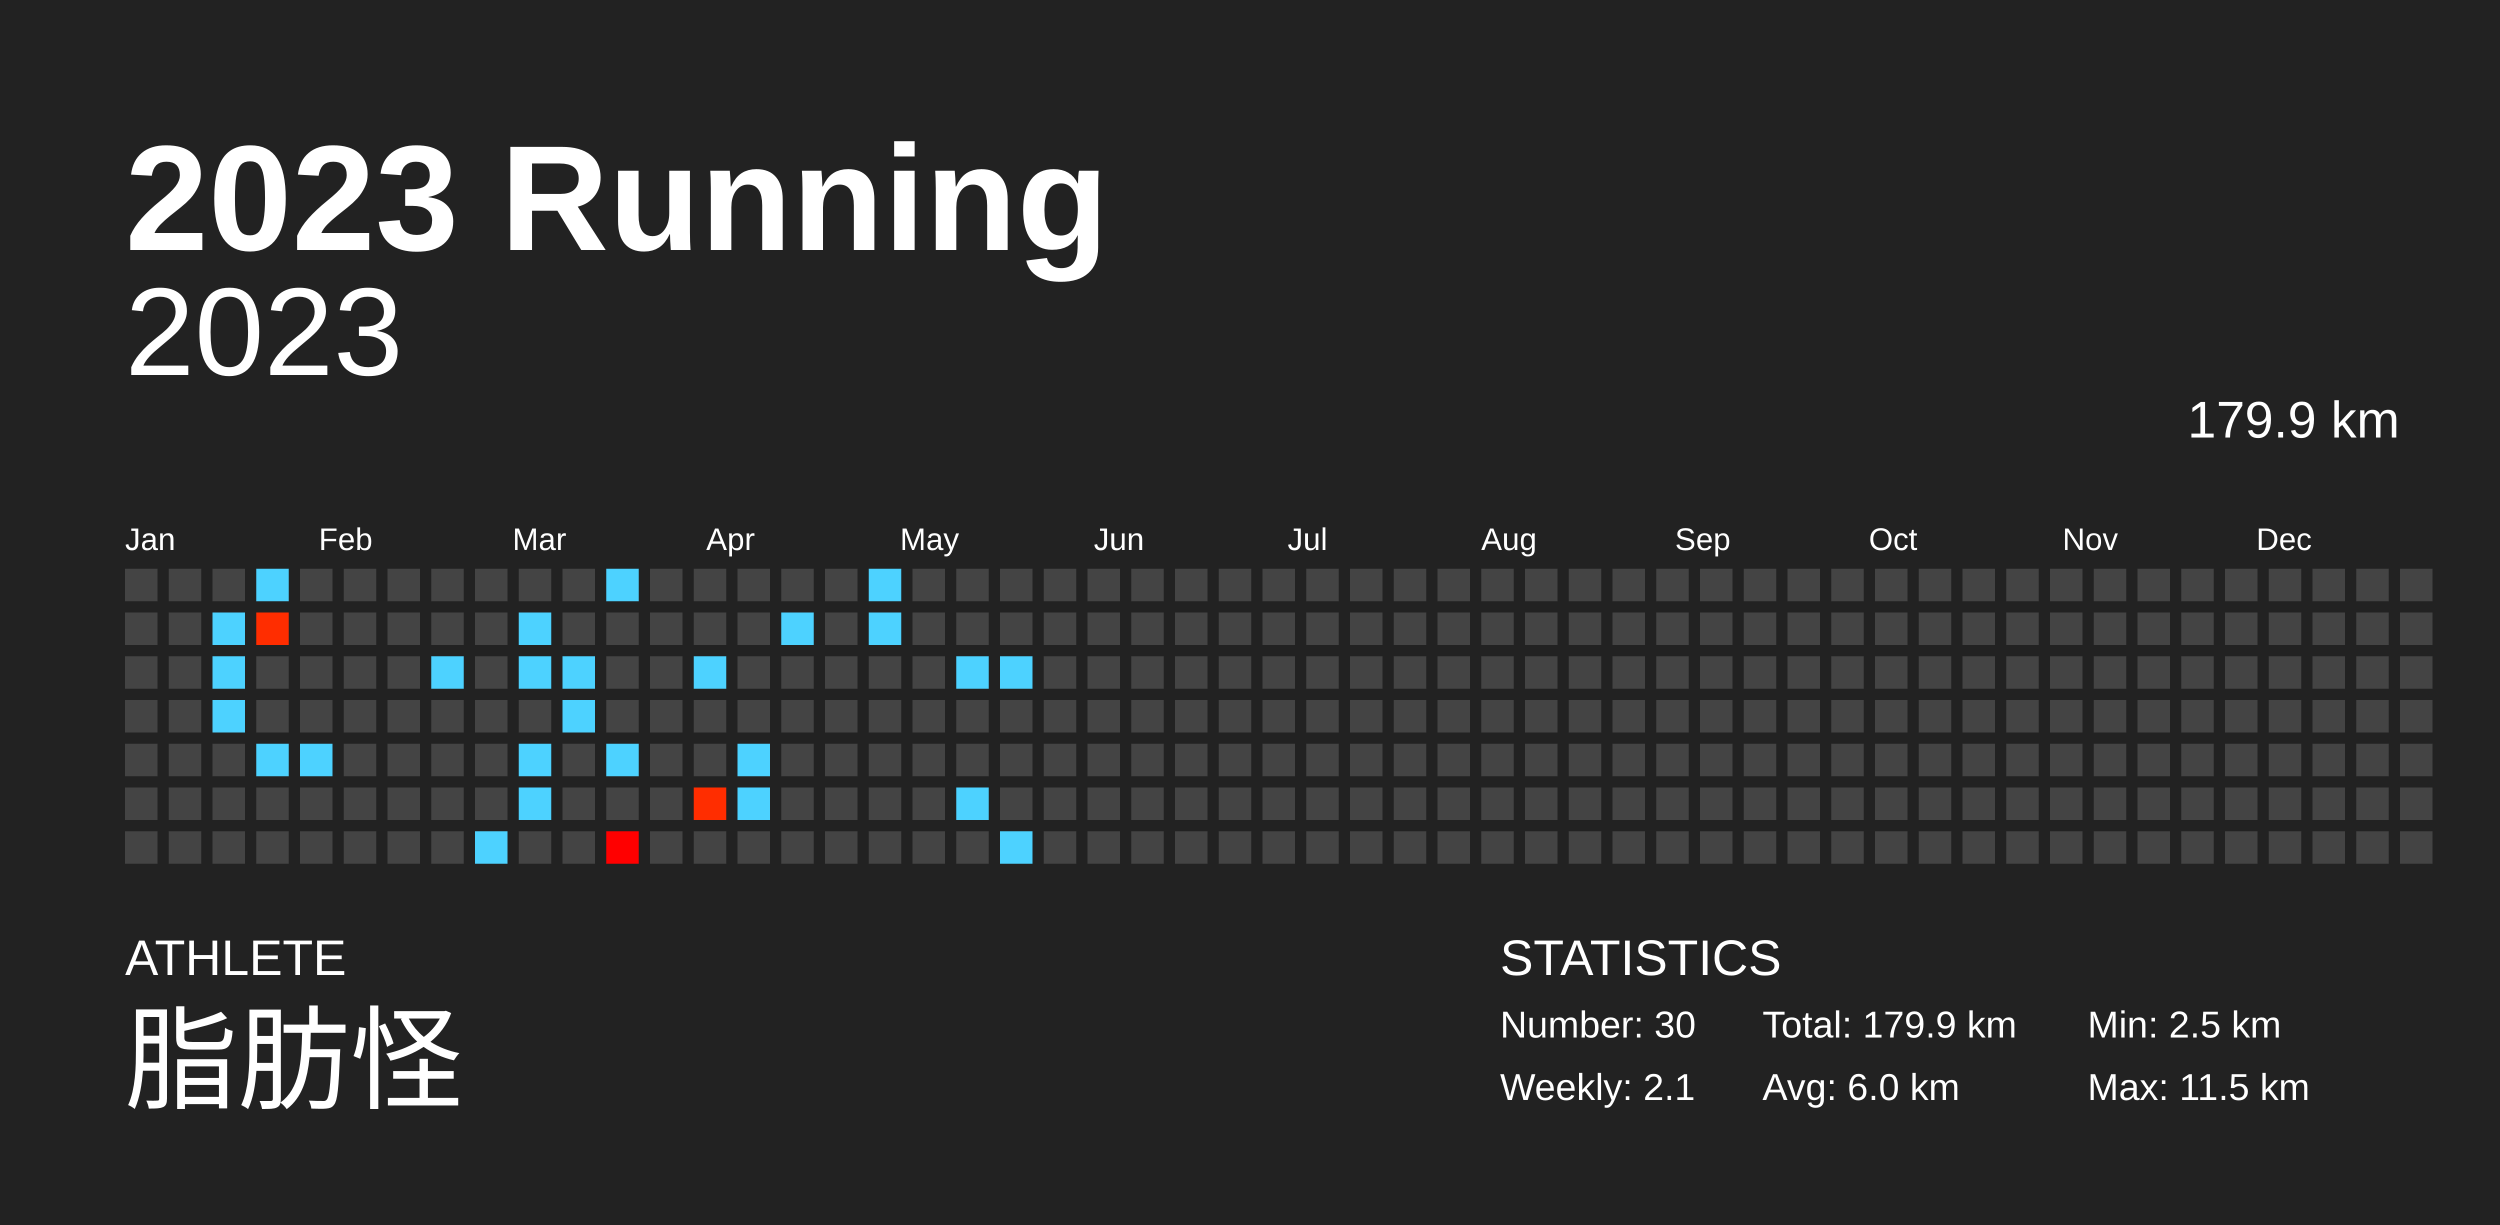
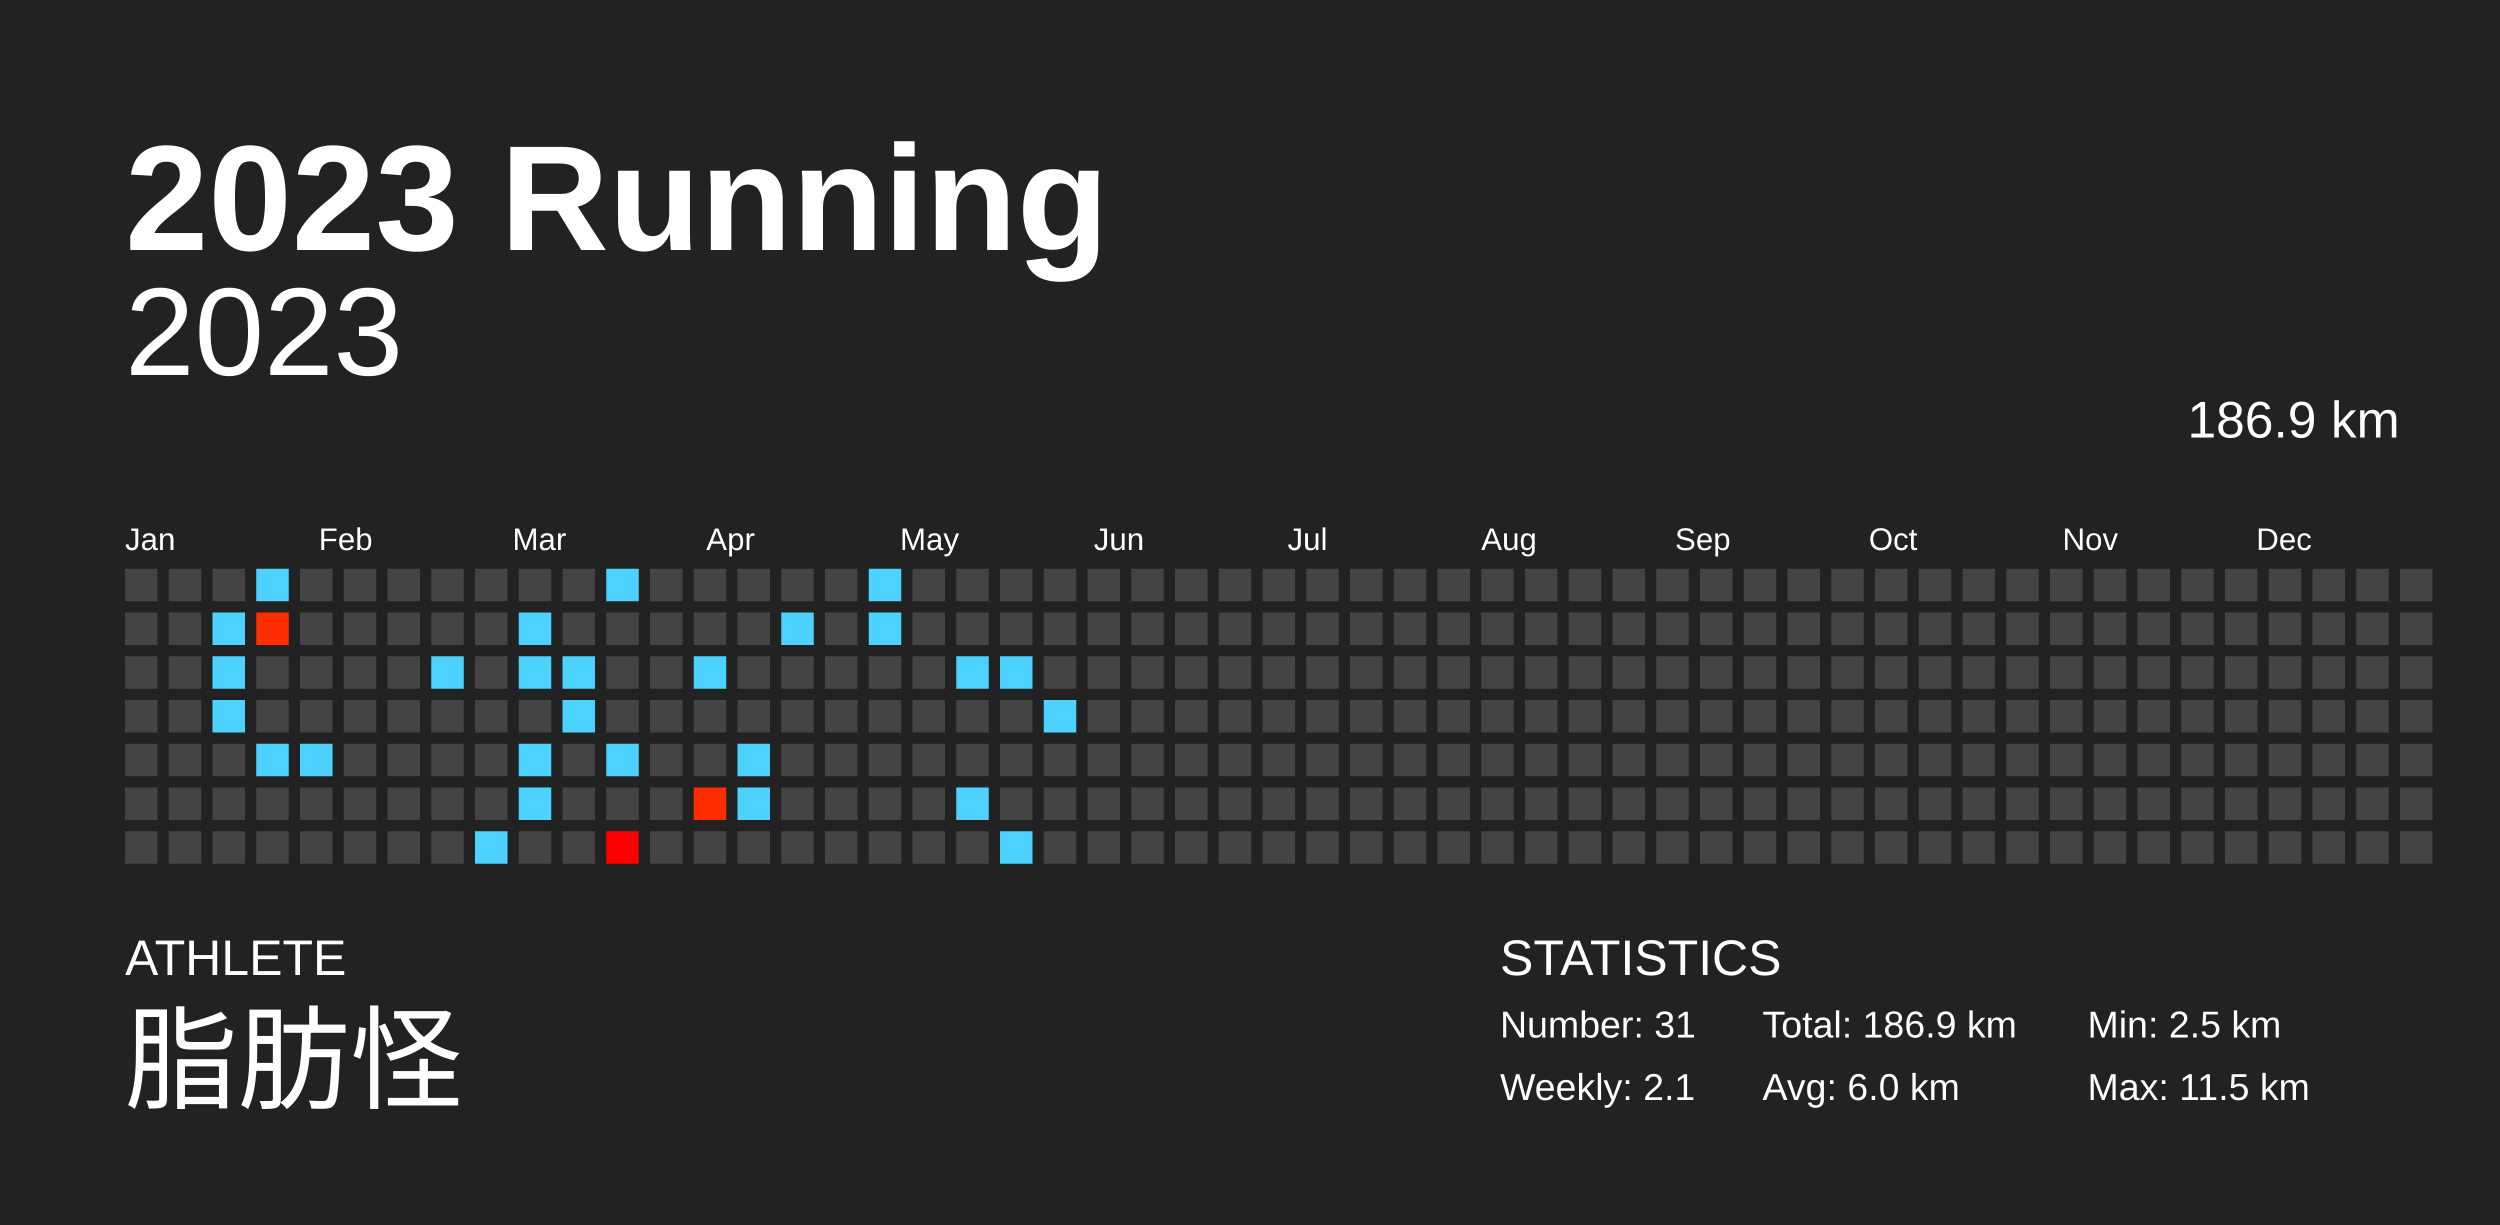
<svg xmlns="http://www.w3.org/2000/svg" baseProfile="full" height="98mm" version="1.1" viewBox="0,0,200,98" width="200mm">
  <defs />
  <rect fill="#222222" height="98" width="200" x="0" y="0" />
  <text fill="#FFFFFF" style="font-size:12px; font-family:Arial; font-weight:bold;" x="10" y="20">2023 Running</text>
  <text fill="#FFFFFF" style="font-size:4px; font-family:Arial" x="10" y="78">ATHLETE</text>
  <text fill="#FFFFFF" style="font-size:9px; font-family:Arial" x="10" y="88">脂肪怪</text>
  <text fill="#FFFFFF" style="font-size:4px; font-family:Arial" x="120" y="78">STATISTICS</text>
-   <text fill="#FFFFFF" style="font-size:3px; font-family:Arial" x="120" y="83">Number: 30</text>
+   <text fill="#FFFFFF" style="font-size:3px; font-family:Arial" x="120" y="83">Number: 31</text>
  <text fill="#FFFFFF" style="font-size:3px; font-family:Arial" x="120" y="88">Weekly: 2.1</text>
-   <text fill="#FFFFFF" style="font-size:3px; font-family:Arial" x="141" y="83">Total: 179.9 km</text>
+   <text fill="#FFFFFF" style="font-size:3px; font-family:Arial" x="141" y="83">Total: 186.9 km</text>
  <text fill="#FFFFFF" style="font-size:3px; font-family:Arial" x="141" y="88">Avg: 6.0 km</text>
  <text fill="#FFFFFF" style="font-size:3px; font-family:Arial" x="167" y="83">Min: 2.5 km</text>
  <text fill="#FFFFFF" style="font-size:3px; font-family:Arial" x="167" y="88">Max: 11.5 km</text>
  <text alignment-baseline="hanging" fill="#FFFFFF" style="font-size:10.0px; font-family:Arial;" x="10" y="30">2023</text>
-   <text alignment-baseline="hanging" fill="#FFFFFF" style="font-size:4.125px; font-family:Arial;" x="175" y="35">179.9 km</text>
+   <text alignment-baseline="hanging" fill="#FFFFFF" style="font-size:4.125px; font-family:Arial;" x="175" y="35">186.9 km</text>
  <text fill="#FFFFFF" style="font-size:2.5px; font-family:Arial" x="10.0" y="44">Jan</text>
  <text fill="#FFFFFF" style="font-size:2.5px; font-family:Arial" x="25.5" y="44">Feb</text>
  <text fill="#FFFFFF" style="font-size:2.5px; font-family:Arial" x="41.0" y="44">Mar</text>
  <text fill="#FFFFFF" style="font-size:2.5px; font-family:Arial" x="56.5" y="44">Apr</text>
  <text fill="#FFFFFF" style="font-size:2.5px; font-family:Arial" x="72.0" y="44">May</text>
  <text fill="#FFFFFF" style="font-size:2.5px; font-family:Arial" x="87.5" y="44">Jun</text>
  <text fill="#FFFFFF" style="font-size:2.5px; font-family:Arial" x="103.0" y="44">Jul</text>
  <text fill="#FFFFFF" style="font-size:2.5px; font-family:Arial" x="118.5" y="44">Aug</text>
  <text fill="#FFFFFF" style="font-size:2.5px; font-family:Arial" x="134.0" y="44">Sep</text>
  <text fill="#FFFFFF" style="font-size:2.5px; font-family:Arial" x="149.5" y="44">Oct</text>
  <text fill="#FFFFFF" style="font-size:2.5px; font-family:Arial" x="165.0" y="44">Nov</text>
  <text fill="#FFFFFF" style="font-size:2.5px; font-family:Arial" x="180.5" y="44">Dec</text>
  <rect fill="#444444" height="2.6" width="2.6" x="10.0" y="45.5" />
  <rect fill="#444444" height="2.6" width="2.6" x="10.0" y="49.0" />
  <rect fill="#444444" height="2.6" width="2.6" x="10.0" y="52.5" />
  <rect fill="#444444" height="2.6" width="2.6" x="10.0" y="56.0" />
  <rect fill="#444444" height="2.6" width="2.6" x="10.0" y="59.5" />
  <rect fill="#444444" height="2.6" width="2.6" x="10.0" y="63.0" />
  <rect fill="#444444" height="2.6" width="2.6" x="10.0" y="66.5" />
  <rect fill="#444444" height="2.6" width="2.6" x="13.5" y="45.5" />
  <rect fill="#444444" height="2.6" width="2.6" x="13.5" y="49.0" />
  <rect fill="#444444" height="2.6" width="2.6" x="13.5" y="52.5" />
  <rect fill="#444444" height="2.6" width="2.6" x="13.5" y="56.0" />
  <rect fill="#444444" height="2.6" width="2.6" x="13.5" y="59.5" />
  <rect fill="#444444" height="2.6" width="2.6" x="13.5" y="63.0" />
  <rect fill="#444444" height="2.6" width="2.6" x="13.5" y="66.5" />
  <rect fill="#444444" height="2.6" width="2.6" x="17.0" y="45.5" />
  <rect fill="#4dd2ff" height="2.6" width="2.6" x="17.0" y="49.0" />
  <rect fill="#4dd2ff" height="2.6" width="2.6" x="17.0" y="52.5" />
  <rect fill="#4dd2ff" height="2.6" width="2.6" x="17.0" y="56.0" />
  <rect fill="#444444" height="2.6" width="2.6" x="17.0" y="59.5" />
  <rect fill="#444444" height="2.6" width="2.6" x="17.0" y="63.0" />
  <rect fill="#444444" height="2.6" width="2.6" x="17.0" y="66.5" />
  <rect fill="#4dd2ff" height="2.6" width="2.6" x="20.5" y="45.5" />
  <rect fill="#ff2d00" height="2.6" width="2.6" x="20.5" y="49.0" />
  <rect fill="#444444" height="2.6" width="2.6" x="20.5" y="52.5" />
  <rect fill="#444444" height="2.6" width="2.6" x="20.5" y="56.0" />
  <rect fill="#4dd2ff" height="2.6" width="2.6" x="20.5" y="59.5" />
  <rect fill="#444444" height="2.6" width="2.6" x="20.5" y="63.0" />
  <rect fill="#444444" height="2.6" width="2.6" x="20.5" y="66.5" />
  <rect fill="#444444" height="2.6" width="2.6" x="24.0" y="45.5" />
  <rect fill="#444444" height="2.6" width="2.6" x="24.0" y="49.0" />
  <rect fill="#444444" height="2.6" width="2.6" x="24.0" y="52.5" />
  <rect fill="#444444" height="2.6" width="2.6" x="24.0" y="56.0" />
  <rect fill="#4dd2ff" height="2.6" width="2.6" x="24.0" y="59.5" />
  <rect fill="#444444" height="2.6" width="2.6" x="24.0" y="63.0" />
  <rect fill="#444444" height="2.6" width="2.6" x="24.0" y="66.5" />
  <rect fill="#444444" height="2.6" width="2.6" x="27.5" y="45.5" />
  <rect fill="#444444" height="2.6" width="2.6" x="27.5" y="49.0" />
  <rect fill="#444444" height="2.6" width="2.6" x="27.5" y="52.5" />
  <rect fill="#444444" height="2.6" width="2.6" x="27.5" y="56.0" />
  <rect fill="#444444" height="2.6" width="2.6" x="27.5" y="59.5" />
  <rect fill="#444444" height="2.6" width="2.6" x="27.5" y="63.0" />
  <rect fill="#444444" height="2.6" width="2.6" x="27.5" y="66.5" />
  <rect fill="#444444" height="2.6" width="2.6" x="31.0" y="45.5" />
  <rect fill="#444444" height="2.6" width="2.6" x="31.0" y="49.0" />
  <rect fill="#444444" height="2.6" width="2.6" x="31.0" y="52.5" />
  <rect fill="#444444" height="2.6" width="2.6" x="31.0" y="56.0" />
  <rect fill="#444444" height="2.6" width="2.6" x="31.0" y="59.5" />
  <rect fill="#444444" height="2.6" width="2.6" x="31.0" y="63.0" />
  <rect fill="#444444" height="2.6" width="2.6" x="31.0" y="66.5" />
  <rect fill="#444444" height="2.6" width="2.6" x="34.5" y="45.5" />
  <rect fill="#444444" height="2.6" width="2.6" x="34.5" y="49.0" />
  <rect fill="#4dd2ff" height="2.6" width="2.6" x="34.5" y="52.5" />
  <rect fill="#444444" height="2.6" width="2.6" x="34.5" y="56.0" />
  <rect fill="#444444" height="2.6" width="2.6" x="34.5" y="59.5" />
  <rect fill="#444444" height="2.6" width="2.6" x="34.5" y="63.0" />
  <rect fill="#444444" height="2.6" width="2.6" x="34.5" y="66.5" />
  <rect fill="#444444" height="2.6" width="2.6" x="38.0" y="45.5" />
  <rect fill="#444444" height="2.6" width="2.6" x="38.0" y="49.0" />
  <rect fill="#444444" height="2.6" width="2.6" x="38.0" y="52.5" />
  <rect fill="#444444" height="2.6" width="2.6" x="38.0" y="56.0" />
  <rect fill="#444444" height="2.6" width="2.6" x="38.0" y="59.5" />
  <rect fill="#444444" height="2.6" width="2.6" x="38.0" y="63.0" />
  <rect fill="#4dd2ff" height="2.6" width="2.6" x="38.0" y="66.5" />
  <rect fill="#444444" height="2.6" width="2.6" x="41.5" y="45.5" />
  <rect fill="#4dd2ff" height="2.6" width="2.6" x="41.5" y="49.0" />
  <rect fill="#4dd2ff" height="2.6" width="2.6" x="41.5" y="52.5" />
  <rect fill="#444444" height="2.6" width="2.6" x="41.5" y="56.0" />
  <rect fill="#4dd2ff" height="2.6" width="2.6" x="41.5" y="59.5" />
  <rect fill="#4dd2ff" height="2.6" width="2.6" x="41.5" y="63.0" />
  <rect fill="#444444" height="2.6" width="2.6" x="41.5" y="66.5" />
  <rect fill="#444444" height="2.6" width="2.6" x="45.0" y="45.5" />
  <rect fill="#444444" height="2.6" width="2.6" x="45.0" y="49.0" />
  <rect fill="#4dd2ff" height="2.6" width="2.6" x="45.0" y="52.5" />
  <rect fill="#4dd2ff" height="2.6" width="2.6" x="45.0" y="56.0" />
  <rect fill="#444444" height="2.6" width="2.6" x="45.0" y="59.5" />
  <rect fill="#444444" height="2.6" width="2.6" x="45.0" y="63.0" />
  <rect fill="#444444" height="2.6" width="2.6" x="45.0" y="66.5" />
  <rect fill="#4dd2ff" height="2.6" width="2.6" x="48.5" y="45.5" />
  <rect fill="#444444" height="2.6" width="2.6" x="48.5" y="49.0" />
  <rect fill="#444444" height="2.6" width="2.6" x="48.5" y="52.5" />
  <rect fill="#444444" height="2.6" width="2.6" x="48.5" y="56.0" />
  <rect fill="#4dd2ff" height="2.6" width="2.6" x="48.5" y="59.5" />
  <rect fill="#444444" height="2.6" width="2.6" x="48.5" y="63.0" />
  <rect fill="#ff0000" height="2.6" width="2.6" x="48.5" y="66.5" />
  <rect fill="#444444" height="2.6" width="2.6" x="52.0" y="45.5" />
  <rect fill="#444444" height="2.6" width="2.6" x="52.0" y="49.0" />
  <rect fill="#444444" height="2.6" width="2.6" x="52.0" y="52.5" />
  <rect fill="#444444" height="2.6" width="2.6" x="52.0" y="56.0" />
  <rect fill="#444444" height="2.6" width="2.6" x="52.0" y="59.5" />
  <rect fill="#444444" height="2.6" width="2.6" x="52.0" y="63.0" />
  <rect fill="#444444" height="2.6" width="2.6" x="52.0" y="66.5" />
  <rect fill="#444444" height="2.6" width="2.6" x="55.5" y="45.5" />
  <rect fill="#444444" height="2.6" width="2.6" x="55.5" y="49.0" />
  <rect fill="#4dd2ff" height="2.6" width="2.6" x="55.5" y="52.5" />
  <rect fill="#444444" height="2.6" width="2.6" x="55.5" y="56.0" />
  <rect fill="#444444" height="2.6" width="2.6" x="55.5" y="59.5" />
  <rect fill="#ff2d00" height="2.6" width="2.6" x="55.5" y="63.0" />
  <rect fill="#444444" height="2.6" width="2.6" x="55.5" y="66.5" />
  <rect fill="#444444" height="2.6" width="2.6" x="59.0" y="45.5" />
  <rect fill="#444444" height="2.6" width="2.6" x="59.0" y="49.0" />
  <rect fill="#444444" height="2.6" width="2.6" x="59.0" y="52.5" />
  <rect fill="#444444" height="2.6" width="2.6" x="59.0" y="56.0" />
  <rect fill="#4dd2ff" height="2.6" width="2.6" x="59.0" y="59.5" />
  <rect fill="#4dd2ff" height="2.6" width="2.6" x="59.0" y="63.0" />
  <rect fill="#444444" height="2.6" width="2.6" x="59.0" y="66.5" />
  <rect fill="#444444" height="2.6" width="2.6" x="62.5" y="45.5" />
  <rect fill="#4dd2ff" height="2.6" width="2.6" x="62.5" y="49.0" />
  <rect fill="#444444" height="2.6" width="2.6" x="62.5" y="52.5" />
  <rect fill="#444444" height="2.6" width="2.6" x="62.5" y="56.0" />
  <rect fill="#444444" height="2.6" width="2.6" x="62.5" y="59.5" />
  <rect fill="#444444" height="2.6" width="2.6" x="62.5" y="63.0" />
  <rect fill="#444444" height="2.6" width="2.6" x="62.5" y="66.5" />
  <rect fill="#444444" height="2.6" width="2.6" x="66.0" y="45.5" />
  <rect fill="#444444" height="2.6" width="2.6" x="66.0" y="49.0" />
  <rect fill="#444444" height="2.6" width="2.6" x="66.0" y="52.5" />
  <rect fill="#444444" height="2.6" width="2.6" x="66.0" y="56.0" />
  <rect fill="#444444" height="2.6" width="2.6" x="66.0" y="59.5" />
  <rect fill="#444444" height="2.6" width="2.6" x="66.0" y="63.0" />
  <rect fill="#444444" height="2.6" width="2.6" x="66.0" y="66.5" />
  <rect fill="#4dd2ff" height="2.6" width="2.6" x="69.5" y="45.5" />
  <rect fill="#4dd2ff" height="2.6" width="2.6" x="69.5" y="49.0" />
  <rect fill="#444444" height="2.6" width="2.6" x="69.5" y="52.5" />
  <rect fill="#444444" height="2.6" width="2.6" x="69.5" y="56.0" />
  <rect fill="#444444" height="2.6" width="2.6" x="69.5" y="59.5" />
  <rect fill="#444444" height="2.6" width="2.6" x="69.5" y="63.0" />
  <rect fill="#444444" height="2.6" width="2.6" x="69.5" y="66.5" />
  <rect fill="#444444" height="2.6" width="2.6" x="73.0" y="45.5" />
  <rect fill="#444444" height="2.6" width="2.6" x="73.0" y="49.0" />
  <rect fill="#444444" height="2.6" width="2.6" x="73.0" y="52.5" />
  <rect fill="#444444" height="2.6" width="2.6" x="73.0" y="56.0" />
  <rect fill="#444444" height="2.6" width="2.6" x="73.0" y="59.5" />
  <rect fill="#444444" height="2.6" width="2.6" x="73.0" y="63.0" />
  <rect fill="#444444" height="2.6" width="2.6" x="73.0" y="66.5" />
  <rect fill="#444444" height="2.6" width="2.6" x="76.5" y="45.5" />
  <rect fill="#444444" height="2.6" width="2.6" x="76.5" y="49.0" />
  <rect fill="#4dd2ff" height="2.6" width="2.6" x="76.5" y="52.5" />
  <rect fill="#444444" height="2.6" width="2.6" x="76.5" y="56.0" />
  <rect fill="#444444" height="2.6" width="2.6" x="76.5" y="59.5" />
  <rect fill="#4dd2ff" height="2.6" width="2.6" x="76.5" y="63.0" />
  <rect fill="#444444" height="2.6" width="2.6" x="76.5" y="66.5" />
  <rect fill="#444444" height="2.6" width="2.6" x="80.0" y="45.5" />
  <rect fill="#444444" height="2.6" width="2.6" x="80.0" y="49.0" />
  <rect fill="#4dd2ff" height="2.6" width="2.6" x="80.0" y="52.5" />
  <rect fill="#444444" height="2.6" width="2.6" x="80.0" y="56.0" />
  <rect fill="#444444" height="2.6" width="2.6" x="80.0" y="59.5" />
  <rect fill="#444444" height="2.6" width="2.6" x="80.0" y="63.0" />
  <rect fill="#4dd2ff" height="2.6" width="2.6" x="80.0" y="66.5" />
  <rect fill="#444444" height="2.6" width="2.6" x="83.5" y="45.5" />
  <rect fill="#444444" height="2.6" width="2.6" x="83.5" y="49.0" />
  <rect fill="#444444" height="2.6" width="2.6" x="83.5" y="52.5" />
-   <rect fill="#444444" height="2.6" width="2.6" x="83.5" y="56.0" />
+   <rect fill="#4dd2ff" height="2.6" width="2.6" x="83.5" y="56.0" />
  <rect fill="#444444" height="2.6" width="2.6" x="83.5" y="59.5" />
  <rect fill="#444444" height="2.6" width="2.6" x="83.5" y="63.0" />
  <rect fill="#444444" height="2.6" width="2.6" x="83.5" y="66.5" />
  <rect fill="#444444" height="2.6" width="2.6" x="87.0" y="45.5" />
  <rect fill="#444444" height="2.6" width="2.6" x="87.0" y="49.0" />
  <rect fill="#444444" height="2.6" width="2.6" x="87.0" y="52.5" />
  <rect fill="#444444" height="2.6" width="2.6" x="87.0" y="56.0" />
  <rect fill="#444444" height="2.6" width="2.6" x="87.0" y="59.5" />
  <rect fill="#444444" height="2.6" width="2.6" x="87.0" y="63.0" />
  <rect fill="#444444" height="2.6" width="2.6" x="87.0" y="66.5" />
  <rect fill="#444444" height="2.6" width="2.6" x="90.5" y="45.5" />
  <rect fill="#444444" height="2.6" width="2.6" x="90.5" y="49.0" />
  <rect fill="#444444" height="2.6" width="2.6" x="90.5" y="52.5" />
  <rect fill="#444444" height="2.6" width="2.6" x="90.5" y="56.0" />
  <rect fill="#444444" height="2.6" width="2.6" x="90.5" y="59.5" />
  <rect fill="#444444" height="2.6" width="2.6" x="90.5" y="63.0" />
  <rect fill="#444444" height="2.6" width="2.6" x="90.5" y="66.5" />
  <rect fill="#444444" height="2.6" width="2.6" x="94.0" y="45.5" />
  <rect fill="#444444" height="2.6" width="2.6" x="94.0" y="49.0" />
  <rect fill="#444444" height="2.6" width="2.6" x="94.0" y="52.5" />
  <rect fill="#444444" height="2.6" width="2.6" x="94.0" y="56.0" />
  <rect fill="#444444" height="2.6" width="2.6" x="94.0" y="59.5" />
  <rect fill="#444444" height="2.6" width="2.6" x="94.0" y="63.0" />
  <rect fill="#444444" height="2.6" width="2.6" x="94.0" y="66.5" />
  <rect fill="#444444" height="2.6" width="2.6" x="97.5" y="45.5" />
  <rect fill="#444444" height="2.6" width="2.6" x="97.5" y="49.0" />
  <rect fill="#444444" height="2.6" width="2.6" x="97.5" y="52.5" />
  <rect fill="#444444" height="2.6" width="2.6" x="97.5" y="56.0" />
  <rect fill="#444444" height="2.6" width="2.6" x="97.5" y="59.5" />
  <rect fill="#444444" height="2.6" width="2.6" x="97.5" y="63.0" />
  <rect fill="#444444" height="2.6" width="2.6" x="97.5" y="66.5" />
  <rect fill="#444444" height="2.6" width="2.6" x="101.0" y="45.5" />
  <rect fill="#444444" height="2.6" width="2.6" x="101.0" y="49.0" />
  <rect fill="#444444" height="2.6" width="2.6" x="101.0" y="52.5" />
  <rect fill="#444444" height="2.6" width="2.6" x="101.0" y="56.0" />
  <rect fill="#444444" height="2.6" width="2.6" x="101.0" y="59.5" />
  <rect fill="#444444" height="2.6" width="2.6" x="101.0" y="63.0" />
  <rect fill="#444444" height="2.6" width="2.6" x="101.0" y="66.5" />
  <rect fill="#444444" height="2.6" width="2.6" x="104.5" y="45.5" />
  <rect fill="#444444" height="2.6" width="2.6" x="104.5" y="49.0" />
  <rect fill="#444444" height="2.6" width="2.6" x="104.5" y="52.5" />
  <rect fill="#444444" height="2.6" width="2.6" x="104.5" y="56.0" />
  <rect fill="#444444" height="2.6" width="2.6" x="104.5" y="59.5" />
  <rect fill="#444444" height="2.6" width="2.6" x="104.5" y="63.0" />
  <rect fill="#444444" height="2.6" width="2.6" x="104.5" y="66.5" />
  <rect fill="#444444" height="2.6" width="2.6" x="108.0" y="45.5" />
  <rect fill="#444444" height="2.6" width="2.6" x="108.0" y="49.0" />
  <rect fill="#444444" height="2.6" width="2.6" x="108.0" y="52.5" />
  <rect fill="#444444" height="2.6" width="2.6" x="108.0" y="56.0" />
  <rect fill="#444444" height="2.6" width="2.6" x="108.0" y="59.5" />
  <rect fill="#444444" height="2.6" width="2.6" x="108.0" y="63.0" />
  <rect fill="#444444" height="2.6" width="2.6" x="108.0" y="66.5" />
  <rect fill="#444444" height="2.6" width="2.6" x="111.5" y="45.5" />
  <rect fill="#444444" height="2.6" width="2.6" x="111.5" y="49.0" />
  <rect fill="#444444" height="2.6" width="2.6" x="111.5" y="52.5" />
  <rect fill="#444444" height="2.6" width="2.6" x="111.5" y="56.0" />
  <rect fill="#444444" height="2.6" width="2.6" x="111.5" y="59.5" />
  <rect fill="#444444" height="2.6" width="2.6" x="111.5" y="63.0" />
  <rect fill="#444444" height="2.6" width="2.6" x="111.5" y="66.5" />
  <rect fill="#444444" height="2.6" width="2.6" x="115.0" y="45.5" />
  <rect fill="#444444" height="2.6" width="2.6" x="115.0" y="49.0" />
  <rect fill="#444444" height="2.6" width="2.6" x="115.0" y="52.5" />
  <rect fill="#444444" height="2.6" width="2.6" x="115.0" y="56.0" />
  <rect fill="#444444" height="2.6" width="2.6" x="115.0" y="59.5" />
  <rect fill="#444444" height="2.6" width="2.6" x="115.0" y="63.0" />
  <rect fill="#444444" height="2.6" width="2.6" x="115.0" y="66.5" />
  <rect fill="#444444" height="2.6" width="2.6" x="118.5" y="45.5" />
  <rect fill="#444444" height="2.6" width="2.6" x="118.5" y="49.0" />
  <rect fill="#444444" height="2.6" width="2.6" x="118.5" y="52.5" />
  <rect fill="#444444" height="2.6" width="2.6" x="118.5" y="56.0" />
  <rect fill="#444444" height="2.6" width="2.6" x="118.5" y="59.5" />
  <rect fill="#444444" height="2.6" width="2.6" x="118.5" y="63.0" />
  <rect fill="#444444" height="2.6" width="2.6" x="118.5" y="66.5" />
  <rect fill="#444444" height="2.6" width="2.6" x="122.0" y="45.5" />
  <rect fill="#444444" height="2.6" width="2.6" x="122.0" y="49.0" />
  <rect fill="#444444" height="2.6" width="2.6" x="122.0" y="52.5" />
  <rect fill="#444444" height="2.6" width="2.6" x="122.0" y="56.0" />
  <rect fill="#444444" height="2.6" width="2.6" x="122.0" y="59.5" />
  <rect fill="#444444" height="2.6" width="2.6" x="122.0" y="63.0" />
  <rect fill="#444444" height="2.6" width="2.6" x="122.0" y="66.5" />
  <rect fill="#444444" height="2.6" width="2.6" x="125.5" y="45.5" />
  <rect fill="#444444" height="2.6" width="2.6" x="125.5" y="49.0" />
  <rect fill="#444444" height="2.6" width="2.6" x="125.5" y="52.5" />
  <rect fill="#444444" height="2.6" width="2.6" x="125.5" y="56.0" />
  <rect fill="#444444" height="2.6" width="2.6" x="125.5" y="59.5" />
  <rect fill="#444444" height="2.6" width="2.6" x="125.5" y="63.0" />
  <rect fill="#444444" height="2.6" width="2.6" x="125.5" y="66.5" />
  <rect fill="#444444" height="2.6" width="2.6" x="129.0" y="45.5" />
  <rect fill="#444444" height="2.6" width="2.6" x="129.0" y="49.0" />
  <rect fill="#444444" height="2.6" width="2.6" x="129.0" y="52.5" />
  <rect fill="#444444" height="2.6" width="2.6" x="129.0" y="56.0" />
  <rect fill="#444444" height="2.6" width="2.6" x="129.0" y="59.5" />
  <rect fill="#444444" height="2.6" width="2.6" x="129.0" y="63.0" />
  <rect fill="#444444" height="2.6" width="2.6" x="129.0" y="66.5" />
  <rect fill="#444444" height="2.6" width="2.6" x="132.5" y="45.5" />
  <rect fill="#444444" height="2.6" width="2.6" x="132.5" y="49.0" />
  <rect fill="#444444" height="2.6" width="2.6" x="132.5" y="52.5" />
  <rect fill="#444444" height="2.6" width="2.6" x="132.5" y="56.0" />
  <rect fill="#444444" height="2.6" width="2.6" x="132.5" y="59.5" />
  <rect fill="#444444" height="2.6" width="2.6" x="132.5" y="63.0" />
  <rect fill="#444444" height="2.6" width="2.6" x="132.5" y="66.5" />
  <rect fill="#444444" height="2.6" width="2.6" x="136.0" y="45.5" />
  <rect fill="#444444" height="2.6" width="2.6" x="136.0" y="49.0" />
  <rect fill="#444444" height="2.6" width="2.6" x="136.0" y="52.5" />
  <rect fill="#444444" height="2.6" width="2.6" x="136.0" y="56.0" />
  <rect fill="#444444" height="2.6" width="2.6" x="136.0" y="59.5" />
  <rect fill="#444444" height="2.6" width="2.6" x="136.0" y="63.0" />
  <rect fill="#444444" height="2.6" width="2.6" x="136.0" y="66.5" />
  <rect fill="#444444" height="2.6" width="2.6" x="139.5" y="45.5" />
  <rect fill="#444444" height="2.6" width="2.6" x="139.5" y="49.0" />
  <rect fill="#444444" height="2.6" width="2.6" x="139.5" y="52.5" />
  <rect fill="#444444" height="2.6" width="2.6" x="139.5" y="56.0" />
  <rect fill="#444444" height="2.6" width="2.6" x="139.5" y="59.5" />
  <rect fill="#444444" height="2.6" width="2.6" x="139.5" y="63.0" />
  <rect fill="#444444" height="2.6" width="2.6" x="139.5" y="66.5" />
  <rect fill="#444444" height="2.6" width="2.6" x="143.0" y="45.5" />
  <rect fill="#444444" height="2.6" width="2.6" x="143.0" y="49.0" />
  <rect fill="#444444" height="2.6" width="2.6" x="143.0" y="52.5" />
  <rect fill="#444444" height="2.6" width="2.6" x="143.0" y="56.0" />
  <rect fill="#444444" height="2.6" width="2.6" x="143.0" y="59.5" />
  <rect fill="#444444" height="2.6" width="2.6" x="143.0" y="63.0" />
  <rect fill="#444444" height="2.6" width="2.6" x="143.0" y="66.5" />
  <rect fill="#444444" height="2.6" width="2.6" x="146.5" y="45.5" />
  <rect fill="#444444" height="2.6" width="2.6" x="146.5" y="49.0" />
  <rect fill="#444444" height="2.6" width="2.6" x="146.5" y="52.5" />
  <rect fill="#444444" height="2.6" width="2.6" x="146.5" y="56.0" />
  <rect fill="#444444" height="2.6" width="2.6" x="146.5" y="59.5" />
  <rect fill="#444444" height="2.6" width="2.6" x="146.5" y="63.0" />
  <rect fill="#444444" height="2.6" width="2.6" x="146.5" y="66.5" />
  <rect fill="#444444" height="2.6" width="2.6" x="150.0" y="45.5" />
  <rect fill="#444444" height="2.6" width="2.6" x="150.0" y="49.0" />
  <rect fill="#444444" height="2.6" width="2.6" x="150.0" y="52.5" />
  <rect fill="#444444" height="2.6" width="2.6" x="150.0" y="56.0" />
  <rect fill="#444444" height="2.6" width="2.6" x="150.0" y="59.5" />
  <rect fill="#444444" height="2.6" width="2.6" x="150.0" y="63.0" />
  <rect fill="#444444" height="2.6" width="2.6" x="150.0" y="66.5" />
  <rect fill="#444444" height="2.6" width="2.6" x="153.5" y="45.5" />
  <rect fill="#444444" height="2.6" width="2.6" x="153.5" y="49.0" />
  <rect fill="#444444" height="2.6" width="2.6" x="153.5" y="52.5" />
  <rect fill="#444444" height="2.6" width="2.6" x="153.5" y="56.0" />
  <rect fill="#444444" height="2.6" width="2.6" x="153.5" y="59.5" />
  <rect fill="#444444" height="2.6" width="2.6" x="153.5" y="63.0" />
  <rect fill="#444444" height="2.6" width="2.6" x="153.5" y="66.5" />
  <rect fill="#444444" height="2.6" width="2.6" x="157.0" y="45.5" />
  <rect fill="#444444" height="2.6" width="2.6" x="157.0" y="49.0" />
  <rect fill="#444444" height="2.6" width="2.6" x="157.0" y="52.5" />
  <rect fill="#444444" height="2.6" width="2.6" x="157.0" y="56.0" />
  <rect fill="#444444" height="2.6" width="2.6" x="157.0" y="59.5" />
  <rect fill="#444444" height="2.6" width="2.6" x="157.0" y="63.0" />
  <rect fill="#444444" height="2.6" width="2.6" x="157.0" y="66.5" />
  <rect fill="#444444" height="2.6" width="2.6" x="160.5" y="45.5" />
  <rect fill="#444444" height="2.6" width="2.6" x="160.5" y="49.0" />
  <rect fill="#444444" height="2.6" width="2.6" x="160.5" y="52.5" />
  <rect fill="#444444" height="2.6" width="2.6" x="160.5" y="56.0" />
  <rect fill="#444444" height="2.6" width="2.6" x="160.5" y="59.5" />
  <rect fill="#444444" height="2.6" width="2.6" x="160.5" y="63.0" />
  <rect fill="#444444" height="2.6" width="2.6" x="160.5" y="66.5" />
  <rect fill="#444444" height="2.6" width="2.6" x="164.0" y="45.5" />
  <rect fill="#444444" height="2.6" width="2.6" x="164.0" y="49.0" />
  <rect fill="#444444" height="2.6" width="2.6" x="164.0" y="52.5" />
  <rect fill="#444444" height="2.6" width="2.6" x="164.0" y="56.0" />
  <rect fill="#444444" height="2.6" width="2.6" x="164.0" y="59.5" />
  <rect fill="#444444" height="2.6" width="2.6" x="164.0" y="63.0" />
  <rect fill="#444444" height="2.6" width="2.6" x="164.0" y="66.5" />
  <rect fill="#444444" height="2.6" width="2.6" x="167.5" y="45.5" />
  <rect fill="#444444" height="2.6" width="2.6" x="167.5" y="49.0" />
  <rect fill="#444444" height="2.6" width="2.6" x="167.5" y="52.5" />
  <rect fill="#444444" height="2.6" width="2.6" x="167.5" y="56.0" />
  <rect fill="#444444" height="2.6" width="2.6" x="167.5" y="59.5" />
  <rect fill="#444444" height="2.6" width="2.6" x="167.5" y="63.0" />
  <rect fill="#444444" height="2.6" width="2.6" x="167.5" y="66.5" />
  <rect fill="#444444" height="2.6" width="2.6" x="171.0" y="45.5" />
  <rect fill="#444444" height="2.6" width="2.6" x="171.0" y="49.0" />
  <rect fill="#444444" height="2.6" width="2.6" x="171.0" y="52.5" />
  <rect fill="#444444" height="2.6" width="2.6" x="171.0" y="56.0" />
  <rect fill="#444444" height="2.6" width="2.6" x="171.0" y="59.5" />
  <rect fill="#444444" height="2.6" width="2.6" x="171.0" y="63.0" />
  <rect fill="#444444" height="2.6" width="2.6" x="171.0" y="66.5" />
  <rect fill="#444444" height="2.6" width="2.6" x="174.5" y="45.5" />
  <rect fill="#444444" height="2.6" width="2.6" x="174.5" y="49.0" />
  <rect fill="#444444" height="2.6" width="2.6" x="174.5" y="52.5" />
  <rect fill="#444444" height="2.6" width="2.6" x="174.5" y="56.0" />
  <rect fill="#444444" height="2.6" width="2.6" x="174.5" y="59.5" />
  <rect fill="#444444" height="2.6" width="2.6" x="174.5" y="63.0" />
  <rect fill="#444444" height="2.6" width="2.6" x="174.5" y="66.5" />
  <rect fill="#444444" height="2.6" width="2.6" x="178.0" y="45.5" />
  <rect fill="#444444" height="2.6" width="2.6" x="178.0" y="49.0" />
  <rect fill="#444444" height="2.6" width="2.6" x="178.0" y="52.5" />
  <rect fill="#444444" height="2.6" width="2.6" x="178.0" y="56.0" />
  <rect fill="#444444" height="2.6" width="2.6" x="178.0" y="59.5" />
  <rect fill="#444444" height="2.6" width="2.6" x="178.0" y="63.0" />
  <rect fill="#444444" height="2.6" width="2.6" x="178.0" y="66.5" />
  <rect fill="#444444" height="2.6" width="2.6" x="181.5" y="45.5" />
  <rect fill="#444444" height="2.6" width="2.6" x="181.5" y="49.0" />
  <rect fill="#444444" height="2.6" width="2.6" x="181.5" y="52.5" />
  <rect fill="#444444" height="2.6" width="2.6" x="181.5" y="56.0" />
  <rect fill="#444444" height="2.6" width="2.6" x="181.5" y="59.5" />
  <rect fill="#444444" height="2.6" width="2.6" x="181.5" y="63.0" />
  <rect fill="#444444" height="2.6" width="2.6" x="181.5" y="66.5" />
  <rect fill="#444444" height="2.6" width="2.6" x="185.0" y="45.5" />
  <rect fill="#444444" height="2.6" width="2.6" x="185.0" y="49.0" />
  <rect fill="#444444" height="2.6" width="2.6" x="185.0" y="52.5" />
  <rect fill="#444444" height="2.6" width="2.6" x="185.0" y="56.0" />
  <rect fill="#444444" height="2.6" width="2.6" x="185.0" y="59.5" />
  <rect fill="#444444" height="2.6" width="2.6" x="185.0" y="63.0" />
  <rect fill="#444444" height="2.6" width="2.6" x="185.0" y="66.5" />
  <rect fill="#444444" height="2.6" width="2.6" x="188.5" y="45.5" />
  <rect fill="#444444" height="2.6" width="2.6" x="188.5" y="49.0" />
  <rect fill="#444444" height="2.6" width="2.6" x="188.5" y="52.5" />
  <rect fill="#444444" height="2.6" width="2.6" x="188.5" y="56.0" />
  <rect fill="#444444" height="2.6" width="2.6" x="188.5" y="59.5" />
  <rect fill="#444444" height="2.6" width="2.6" x="188.5" y="63.0" />
  <rect fill="#444444" height="2.6" width="2.6" x="188.5" y="66.5" />
  <rect fill="#444444" height="2.6" width="2.6" x="192.0" y="45.5" />
  <rect fill="#444444" height="2.6" width="2.6" x="192.0" y="49.0" />
  <rect fill="#444444" height="2.6" width="2.6" x="192.0" y="52.5" />
  <rect fill="#444444" height="2.6" width="2.6" x="192.0" y="56.0" />
  <rect fill="#444444" height="2.6" width="2.6" x="192.0" y="59.5" />
  <rect fill="#444444" height="2.6" width="2.6" x="192.0" y="63.0" />
  <rect fill="#444444" height="2.6" width="2.6" x="192.0" y="66.5" />
</svg>
